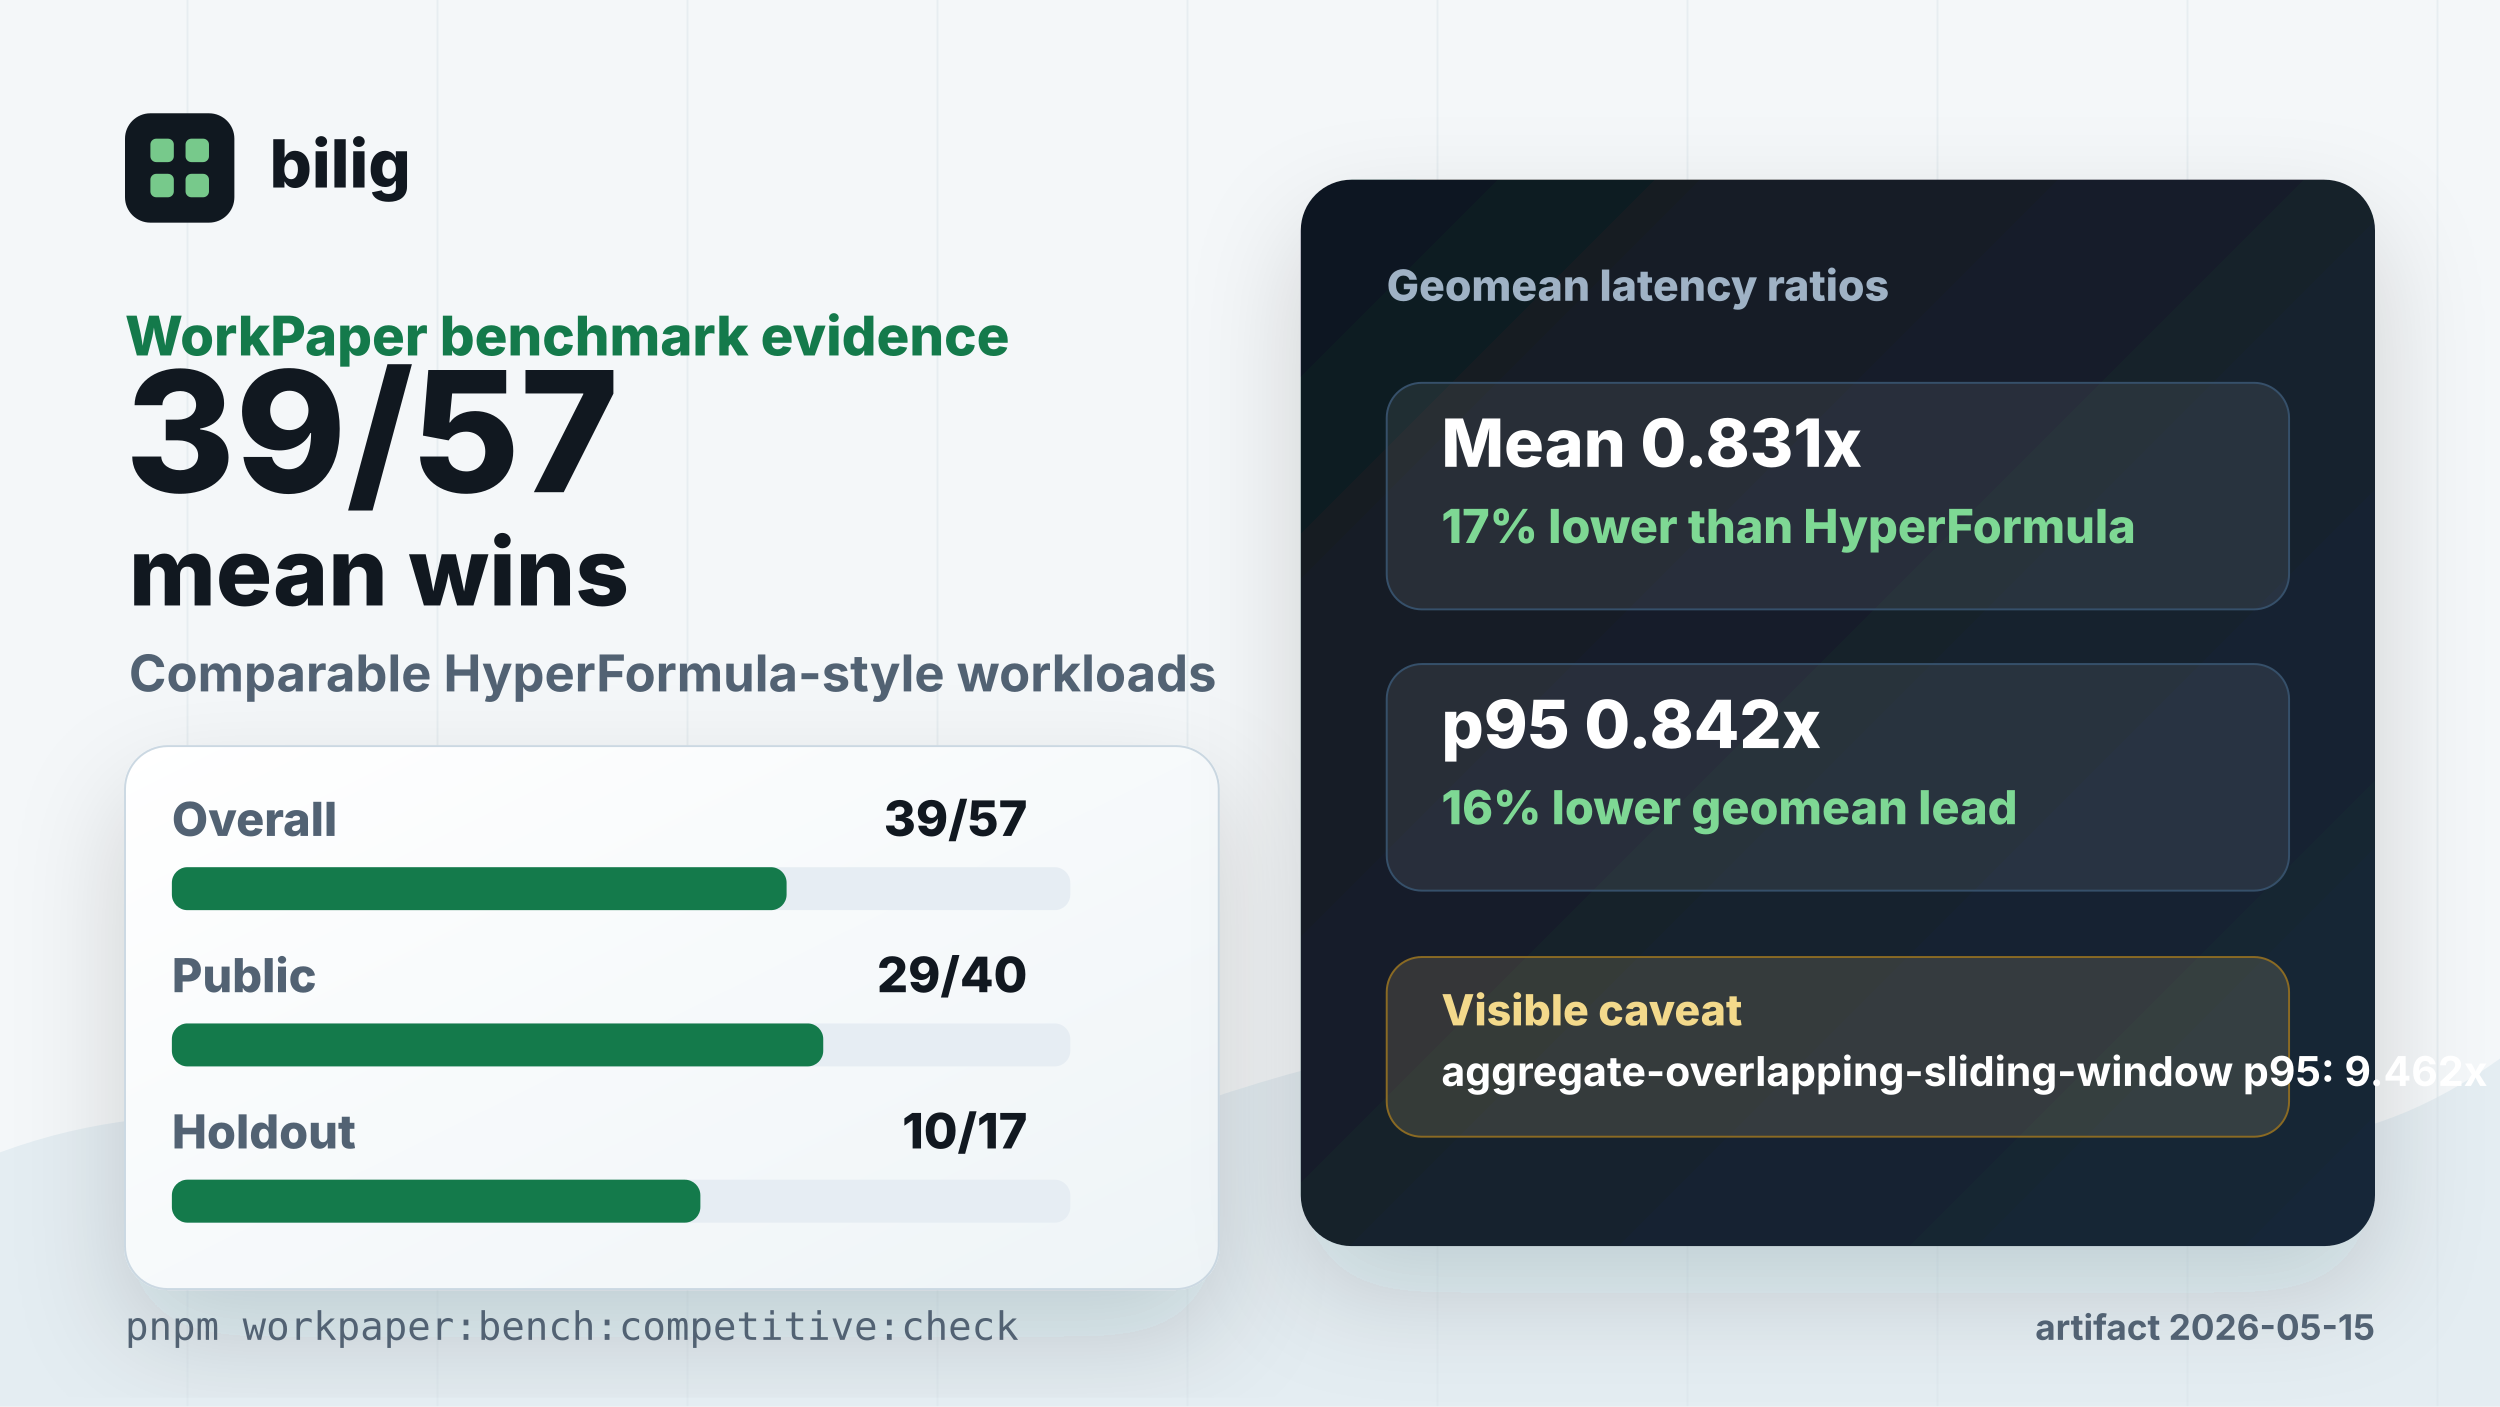
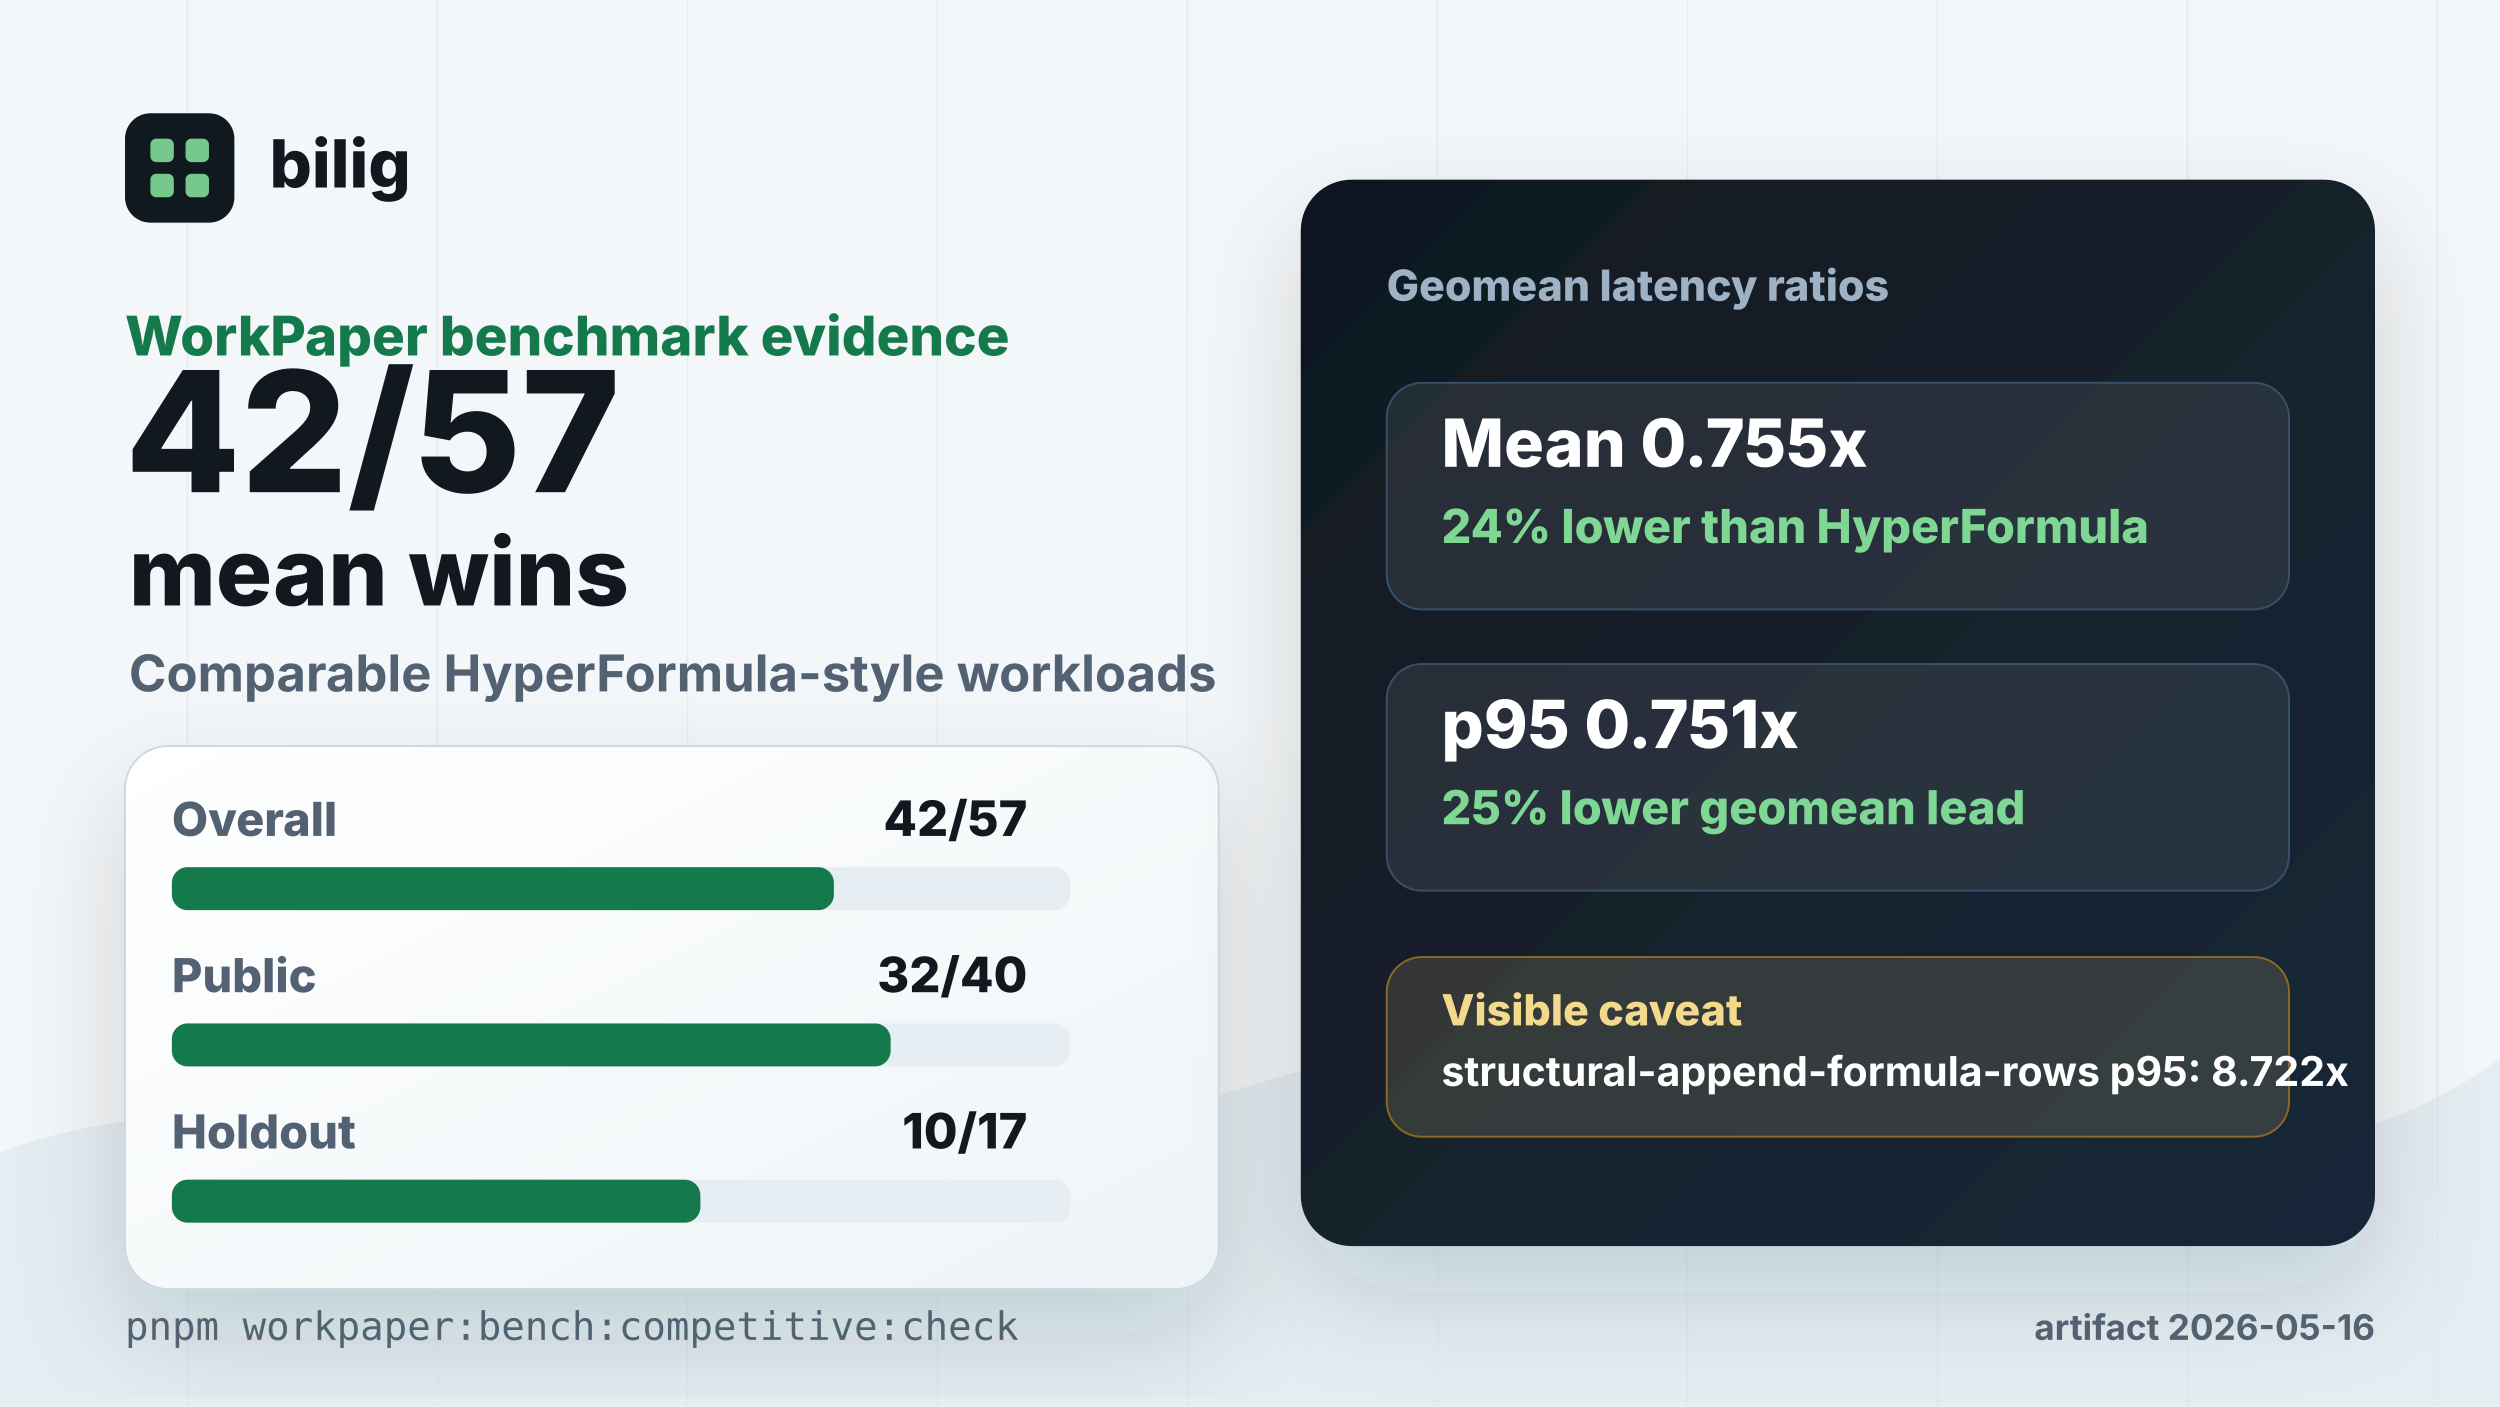
<svg xmlns="http://www.w3.org/2000/svg" width="1280" height="720" viewBox="0 0 1280 720">
  <defs>
    <linearGradient id="panel" x1="0" x2="1" y1="0" y2="1">
      <stop offset="0" stop-color="#ffffff" />
      <stop offset="1" stop-color="#eef4f7" />
    </linearGradient>
    <linearGradient id="dark" x1="0" x2="1" y1="0" y2="1">
      <stop offset="0" stop-color="#101820" />
      <stop offset="1" stop-color="#192838" />
    </linearGradient>
    <filter id="shadow" x="-20%" y="-20%" width="140%" height="140%">
      <feDropShadow dx="0" dy="24" stdDeviation="28" flood-color="#102033" flood-opacity="0.16" />
    </filter>
  </defs>
  <rect width="1280" height="720" fill="#f4f7f9" />
  <path d="M0 590 C190 520 340 674 520 600 C700 526 814 502 1000 560 C1135 602 1210 592 1280 542 L1280 720 L0 720 Z" fill="#e4edf2" />
  <g opacity="0.5" stroke="#d9e3ea" stroke-width="1">
    <path d="M96 0 V720" />
    <path d="M224 0 V720" />
    <path d="M352 0 V720" />
    <path d="M480 0 V720" />
    <path d="M608 0 V720" />
    <path d="M736 0 V720" />
    <path d="M864 0 V720" />
    <path d="M992 0 V720" />
    <path d="M1120 0 V720" />
    <path d="M1248 0 V720" />
  </g>
  <g transform="translate(64 58)">
    <rect x="0" y="0" width="56" height="56" rx="13" fill="#101820" />
    <rect x="13" y="13" width="12" height="12" rx="3" fill="#77c98b" />
    <rect x="31" y="13" width="12" height="12" rx="3" fill="#77c98b" />
    <rect x="13" y="31" width="12" height="12" rx="3" fill="#77c98b" />
    <rect x="31" y="31" width="12" height="12" rx="3" fill="#77c98b" />
    <text x="74" y="38" fill="#111820" font-family="Inter, Arial, Helvetica, sans-serif" font-size="34" font-weight="820">bilig</text>
  </g>
  <text x="64" y="182" fill="#147a4b" font-family="Inter, Arial, Helvetica, sans-serif" font-size="28" font-weight="820">WorkPaper benchmark evidence</text>
-   <text x="64" y="252" fill="#111820" font-family="Inter, Arial, Helvetica, sans-serif" font-size="86" font-weight="830" letter-spacing="0">39/57</text>
+   <text x="64" y="252" fill="#111820" font-family="Inter, Arial, Helvetica, sans-serif" font-size="86" font-weight="830" letter-spacing="0">42/57</text>
  <text x="66" y="310" fill="#111820" font-family="Inter, Arial, Helvetica, sans-serif" font-size="48" font-weight="800" letter-spacing="0">mean wins</text>
  <text x="66" y="354" fill="#526273" font-family="Inter, Arial, Helvetica, sans-serif" font-size="26" font-weight="650">Comparable HyperFormula-style workloads</text>
  <g filter="url(#shadow)">
    <rect x="64" y="382" width="560" height="278" rx="22" fill="url(#panel)" stroke="#cbd8e2" />
  </g>
  <g transform="translate(88 428)">
    <text x="0" y="0" fill="#526273" font-family="Inter, Arial, Helvetica, sans-serif" font-size="24" font-weight="760">Overall</text>
-     <text x="438" y="0" text-anchor="end" fill="#111820" font-family="Inter, Arial, Helvetica, sans-serif" font-size="25" font-weight="820">39/57</text>
+     <text x="438" y="0" text-anchor="end" fill="#111820" font-family="Inter, Arial, Helvetica, sans-serif" font-size="25" font-weight="820">42/57</text>
    <rect x="0" y="16" width="460" height="22" rx="8" fill="#e6edf3" />
-     <rect x="0" y="16" width="314.74" height="22" rx="8" fill="#147a4b" />
+     <rect x="0" y="16" width="338.95" height="22" rx="8" fill="#147a4b" />
  </g>
  <g transform="translate(88 508)">
    <text x="0" y="0" fill="#526273" font-family="Inter, Arial, Helvetica, sans-serif" font-size="24" font-weight="760">Public</text>
-     <text x="438" y="0" text-anchor="end" fill="#111820" font-family="Inter, Arial, Helvetica, sans-serif" font-size="25" font-weight="820">29/40</text>
+     <text x="438" y="0" text-anchor="end" fill="#111820" font-family="Inter, Arial, Helvetica, sans-serif" font-size="25" font-weight="820">32/40</text>
    <rect x="0" y="16" width="460" height="22" rx="8" fill="#e6edf3" />
-     <rect x="0" y="16" width="333.50" height="22" rx="8" fill="#147a4b" />
+     <rect x="0" y="16" width="368.00" height="22" rx="8" fill="#147a4b" />
  </g>
  <g transform="translate(88 588)">
    <text x="0" y="0" fill="#526273" font-family="Inter, Arial, Helvetica, sans-serif" font-size="24" font-weight="760">Holdout</text>
    <text x="438" y="0" text-anchor="end" fill="#111820" font-family="Inter, Arial, Helvetica, sans-serif" font-size="25" font-weight="820">10/17</text>
    <rect x="0" y="16" width="460" height="22" rx="8" fill="#e6edf3" />
    <rect x="0" y="16" width="270.59" height="22" rx="8" fill="#147a4b" />
  </g>
  <g filter="url(#shadow)">
    <rect x="666" y="92" width="550" height="546" rx="26" fill="url(#dark)" />
  </g>
  <text x="710" y="154" fill="#9fb2c5" font-family="Inter, Arial, Helvetica, sans-serif" font-size="22" font-weight="760">Geomean latency ratios</text>
  <g transform="translate(710 196)">
    <rect x="0" y="0" width="462" height="116" rx="18" fill="#ffffff" fill-opacity="0.08" stroke="#36506a" />
-     <text x="28" y="43" fill="#ffffff" font-family="Inter, Arial, Helvetica, sans-serif" font-size="34" font-weight="840">Mean 0.831x</text>
-     <text x="28" y="82" fill="#7ed894" font-family="Inter, Arial, Helvetica, sans-serif" font-size="24" font-weight="780">17% lower than HyperFormula</text>
+     <text x="28" y="43" fill="#ffffff" font-family="Inter, Arial, Helvetica, sans-serif" font-size="34" font-weight="840">Mean 0.755x</text>
+     <text x="28" y="82" fill="#7ed894" font-family="Inter, Arial, Helvetica, sans-serif" font-size="24" font-weight="780">24% lower than HyperFormula</text>
  </g>
  <g transform="translate(710 340)">
    <rect x="0" y="0" width="462" height="116" rx="18" fill="#ffffff" fill-opacity="0.08" stroke="#36506a" />
-     <text x="28" y="43" fill="#ffffff" font-family="Inter, Arial, Helvetica, sans-serif" font-size="34" font-weight="840">p95 0.842x</text>
-     <text x="28" y="82" fill="#7ed894" font-family="Inter, Arial, Helvetica, sans-serif" font-size="24" font-weight="780">16% lower geomean lead</text>
+     <text x="28" y="43" fill="#ffffff" font-family="Inter, Arial, Helvetica, sans-serif" font-size="34" font-weight="840">p95 0.751x</text>
+     <text x="28" y="82" fill="#7ed894" font-family="Inter, Arial, Helvetica, sans-serif" font-size="24" font-weight="780">25% lower geomean lead</text>
  </g>
  <g transform="translate(710 490)">
    <rect x="0" y="0" width="462" height="92" rx="18" fill="#f4d991" fill-opacity="0.14" stroke="#8a6a23" />
    <text x="28" y="35" fill="#f3d98b" font-family="Inter, Arial, Helvetica, sans-serif" font-size="22" font-weight="820">Visible caveat</text>
-     <text x="28" y="66" fill="#ffffff" font-family="Inter, Arial, Helvetica, sans-serif" font-size="21" font-weight="650">aggregate-overlapping-sliding-window p95: 9.462x</text>
+     <text x="28" y="66" fill="#ffffff" font-family="Inter, Arial, Helvetica, sans-serif" font-size="21" font-weight="650">structural-append-formula-rows p95: 8.722x</text>
  </g>
  <text x="64" y="686" fill="#526273" font-family="SFMono-Regular, Menlo, Consolas, monospace" font-size="20">pnpm workpaper:bench:competitive:check</text>
-   <text x="1216" y="686" text-anchor="end" fill="#526273" font-family="Inter, Arial, Helvetica, sans-serif" font-size="18" font-weight="650">artifact 2026-05-15</text>
+   <text x="1216" y="686" text-anchor="end" fill="#526273" font-family="Inter, Arial, Helvetica, sans-serif" font-size="18" font-weight="650">artifact 2026-05-16</text>
</svg>
